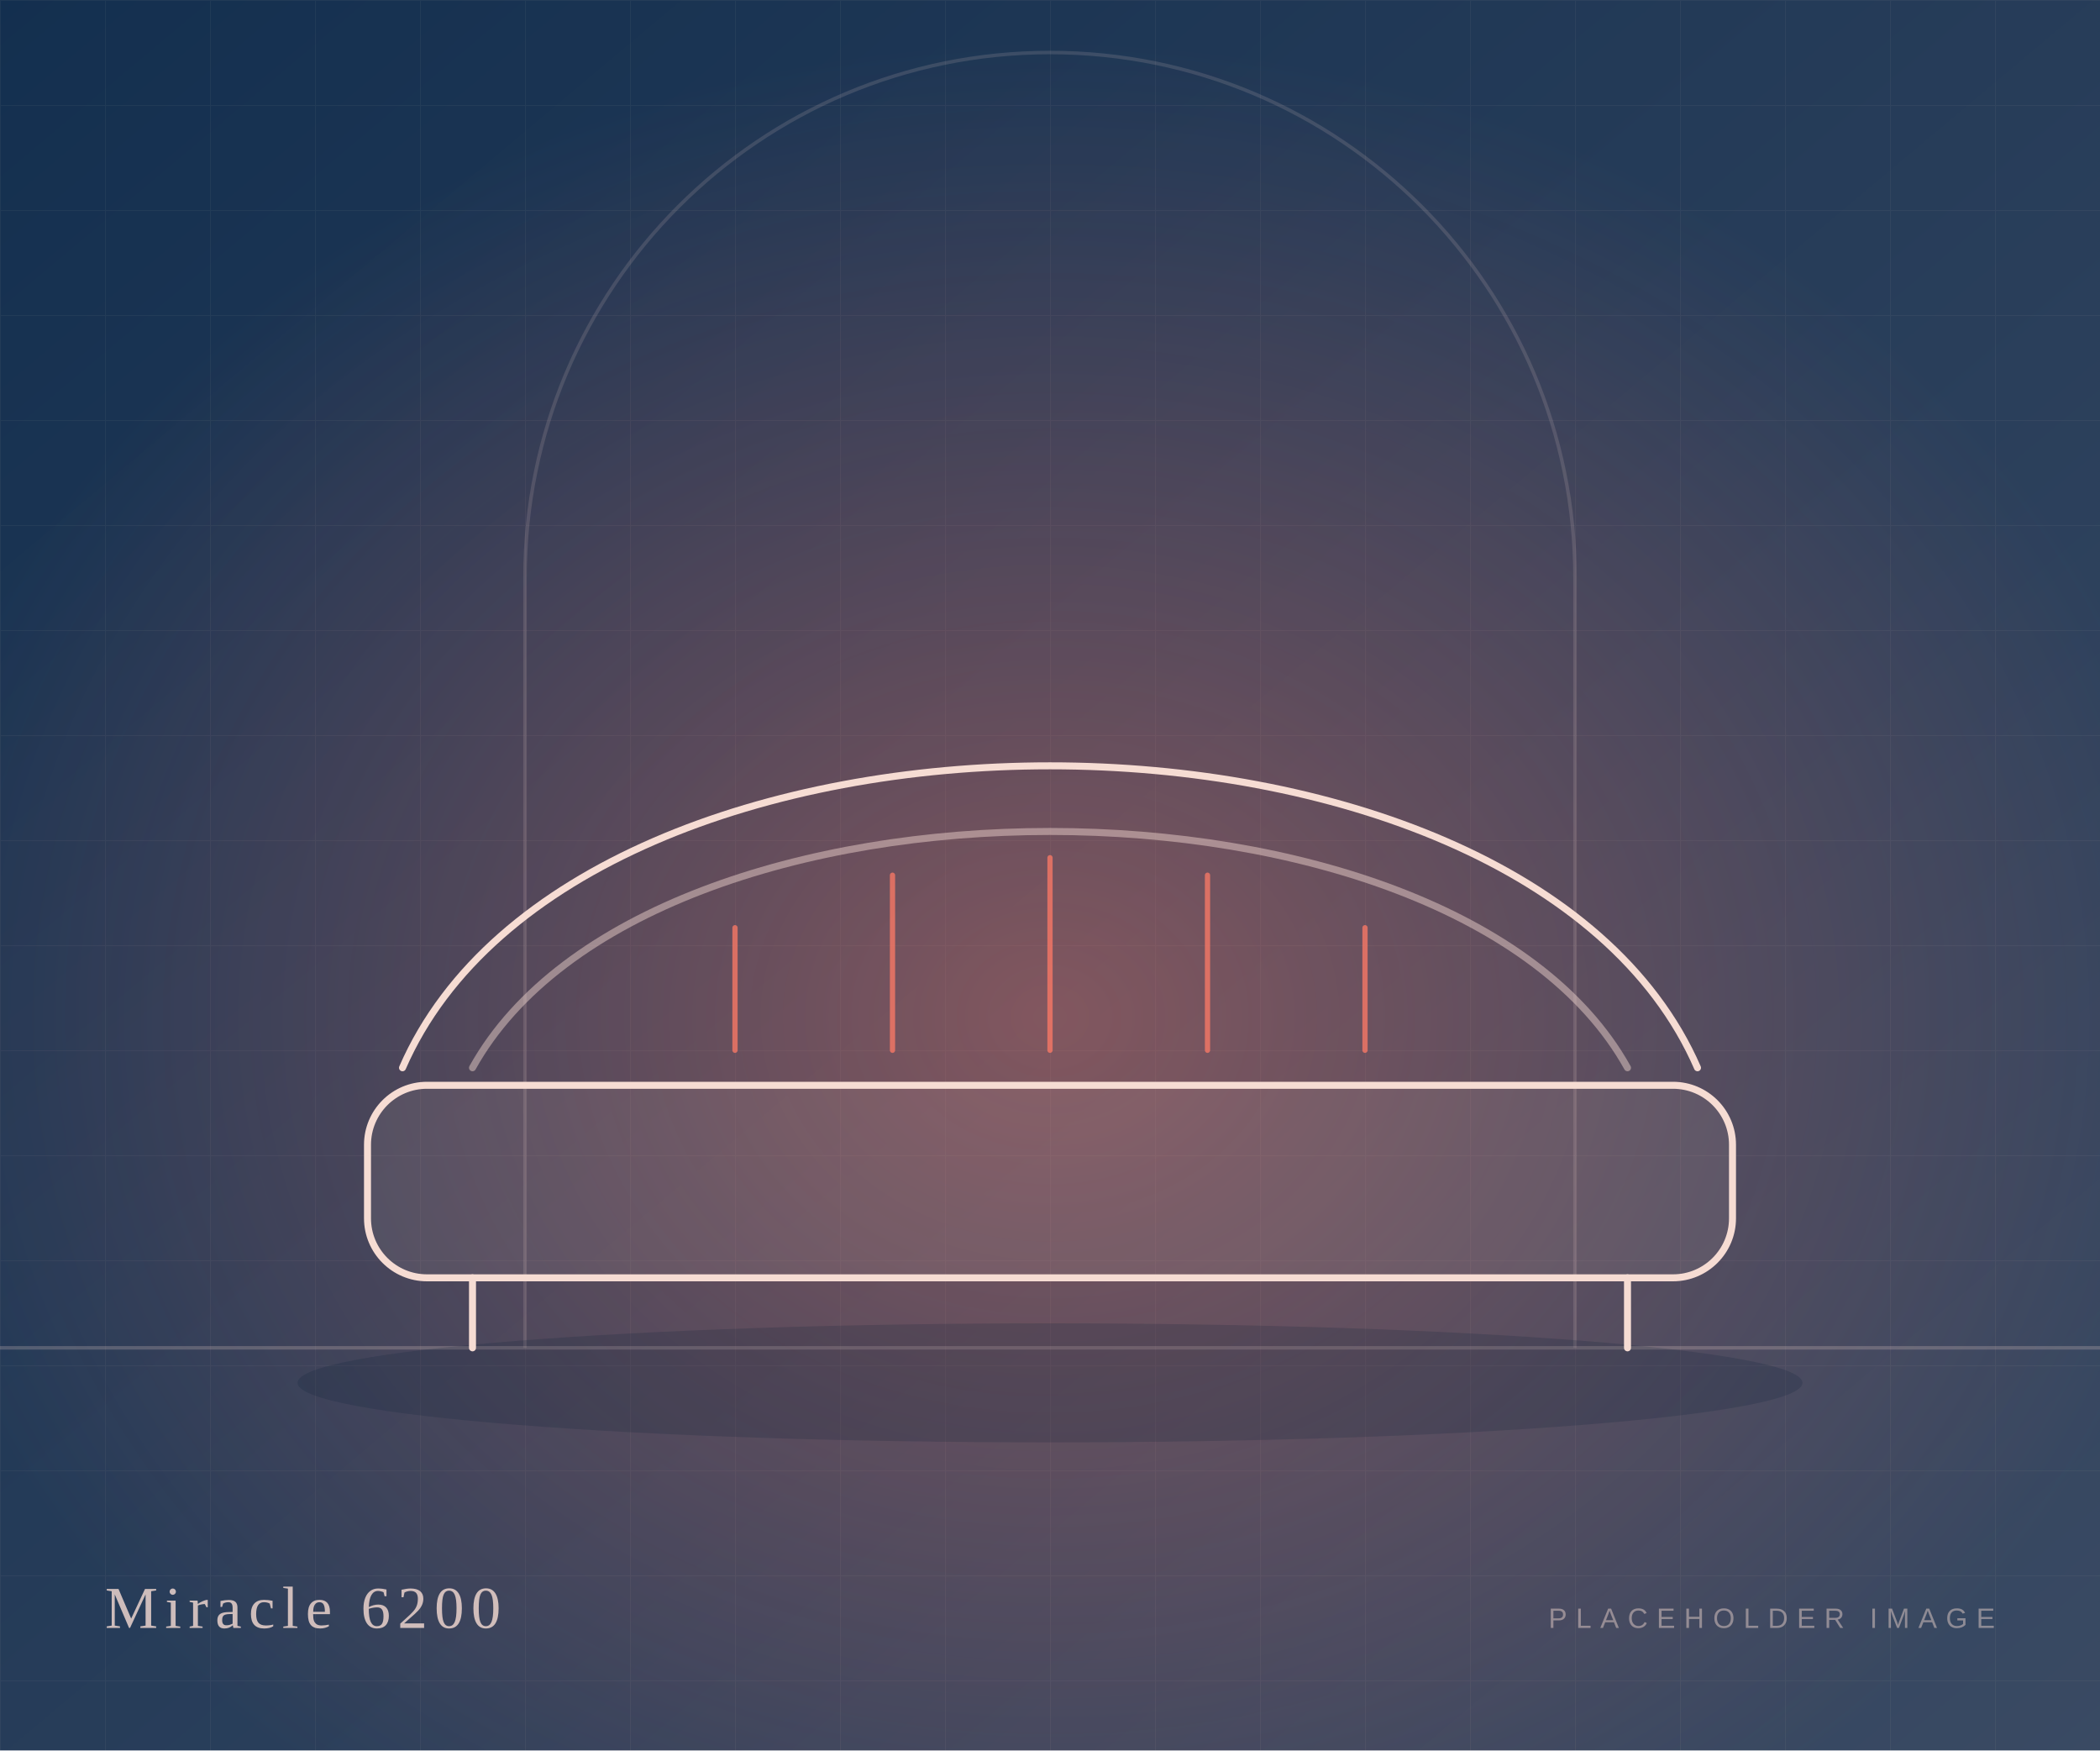
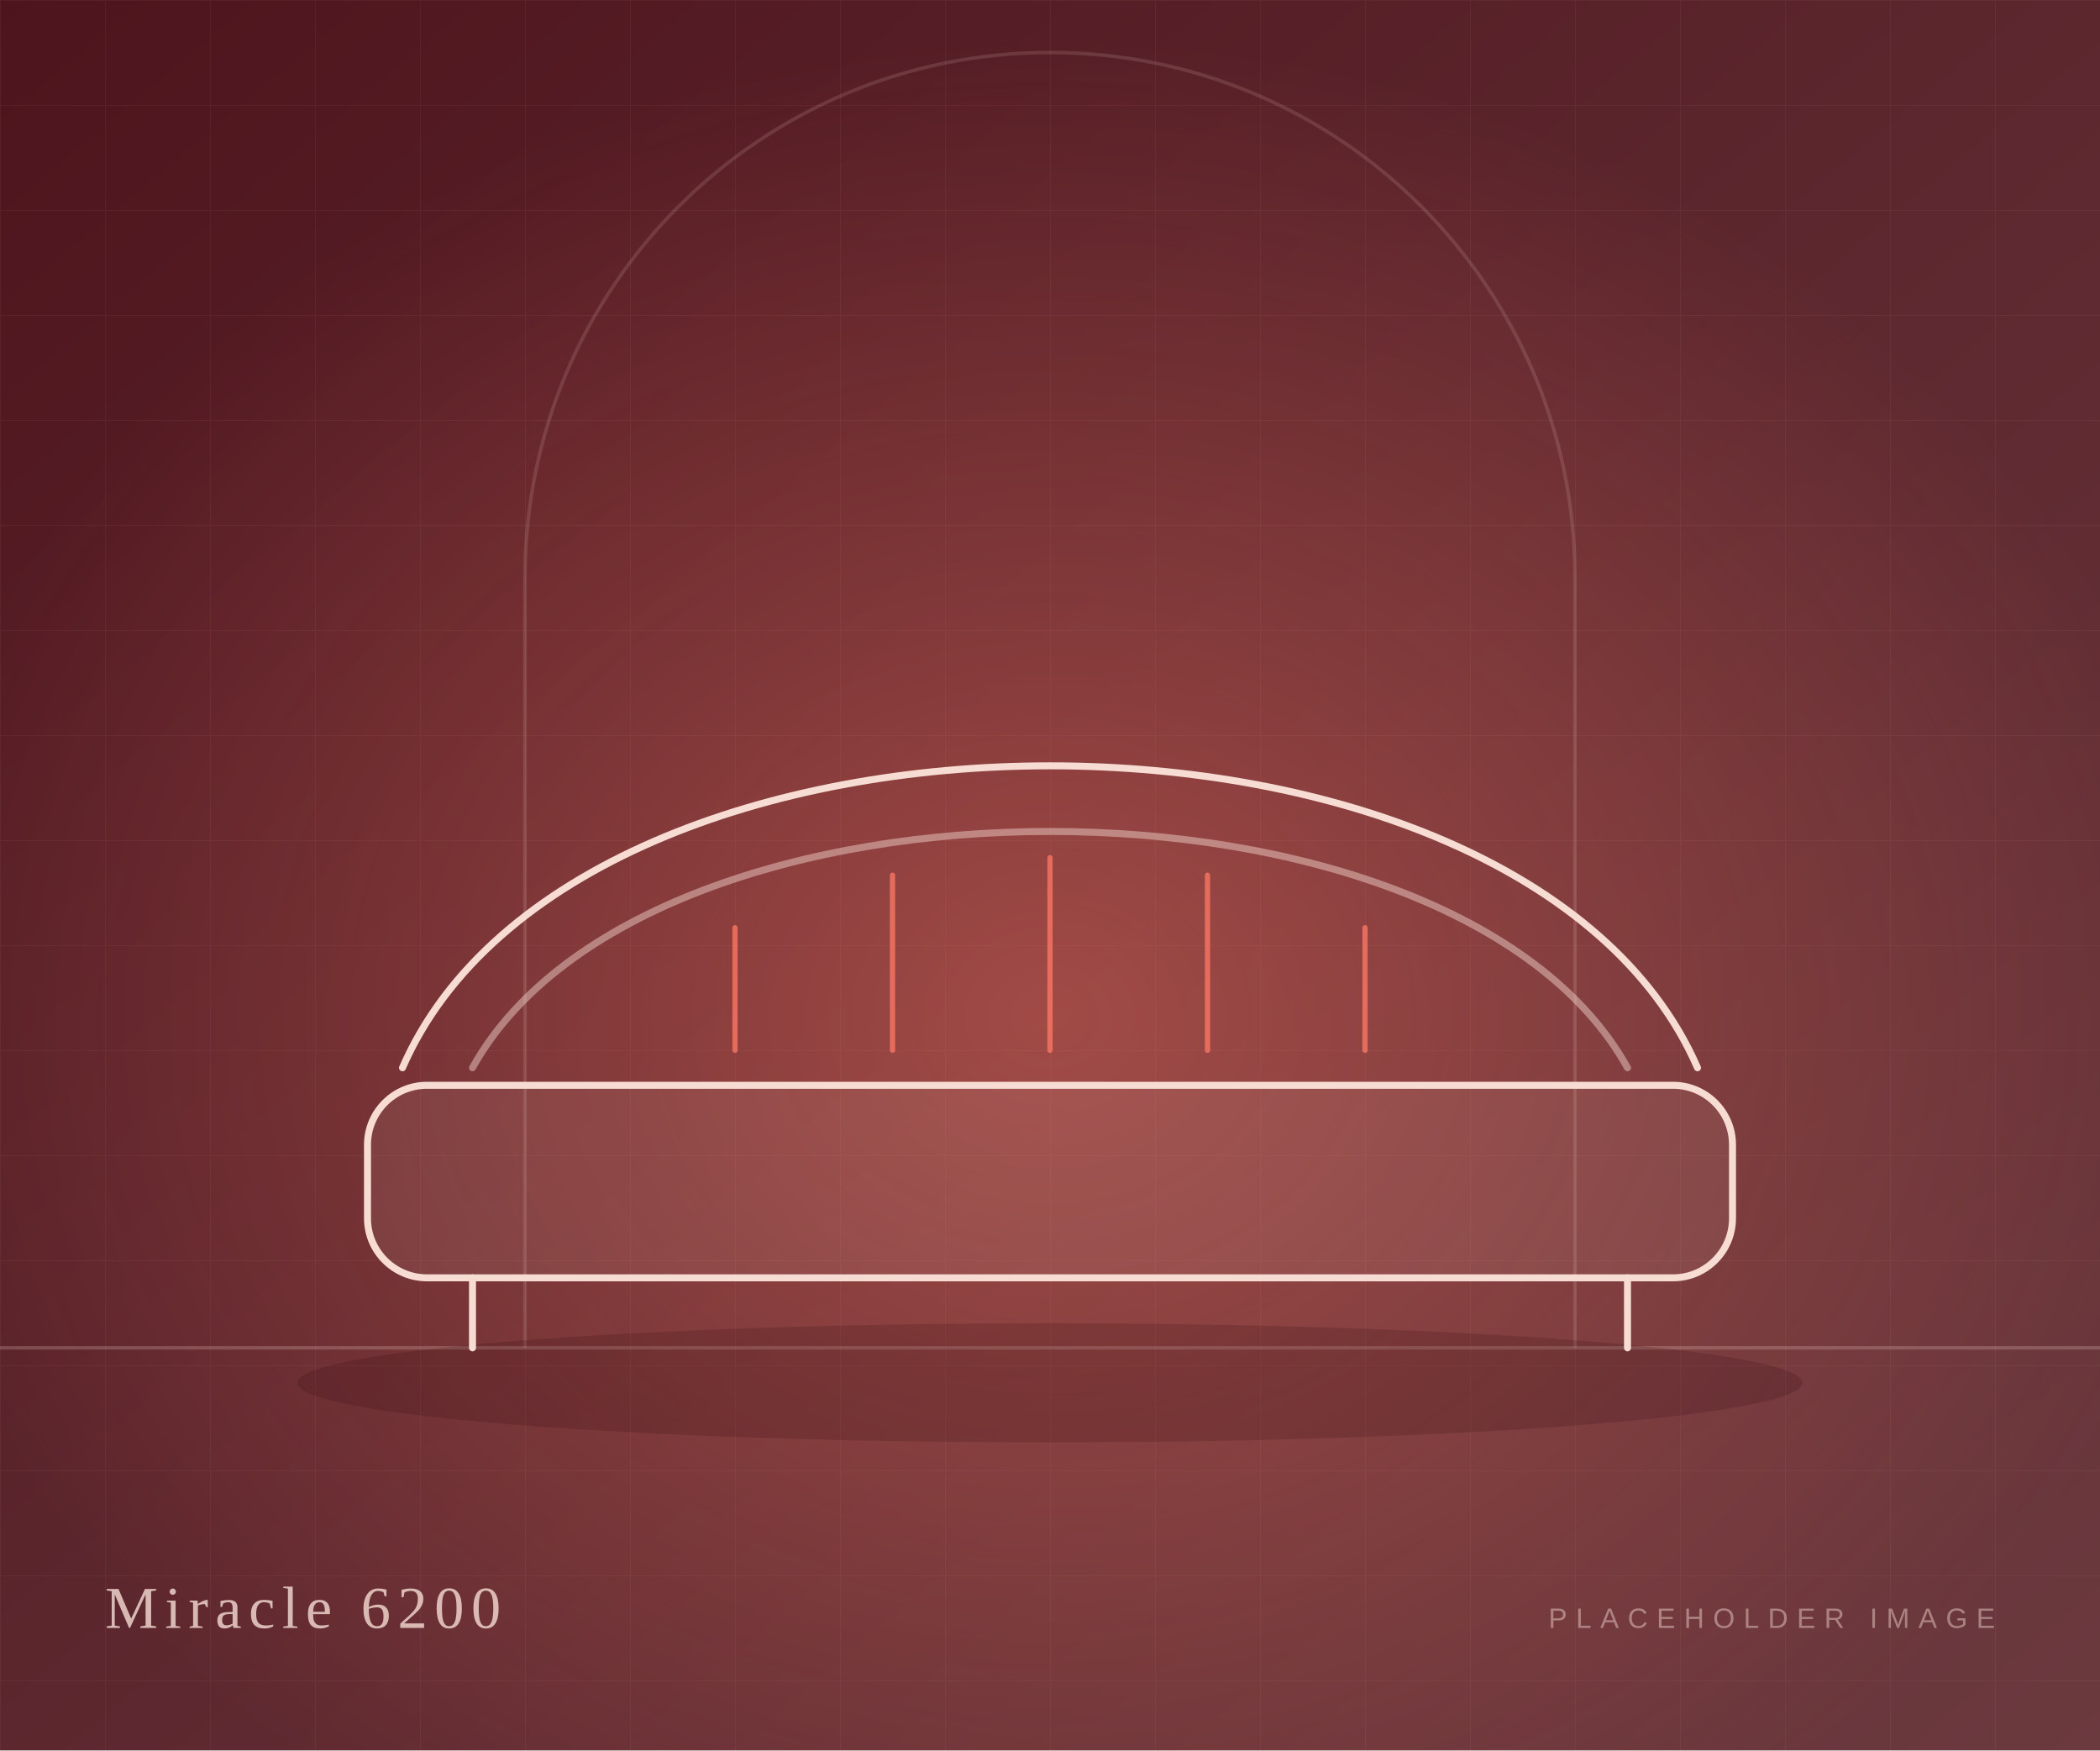
<svg xmlns="http://www.w3.org/2000/svg" viewBox="0 0 1200 1000" preserveAspectRatio="xMidYMid slice" role="img" aria-label="Miracle 6200 placeholder">
  <defs>
    <linearGradient id="bg" x1="0" y1="0" x2="1" y2="1">
-       <stop offset="0" stop-color="#132F4F" />
-       <stop offset="1" stop-color="#3A4A63" />
+       <stop offset="0" stop-color="#4E141D" />
+       <stop offset="1" stop-color="#6B3A3F" />
    </linearGradient>
    <radialGradient id="glow" cx="0.5" cy="0.58" r="0.55">
      <stop offset="0" stop-color="#ff7a66" stop-opacity="0.42" />
      <stop offset="1" stop-color="#ff7a66" stop-opacity="0" />
    </radialGradient>
    <pattern id="grid" width="60" height="60" patternUnits="userSpaceOnUse">
      <path d="M60 0H0V60" fill="none" stroke="#f6dcd3" stroke-opacity="0.05" />
    </pattern>
  </defs>
  <rect width="1200" height="1000" fill="url(#bg)" />
  <rect width="1200" height="1000" fill="url(#grid)" />
  <rect width="1200" height="1000" fill="url(#glow)" />
  <path d="M300 770V330a300 300 0 0 1 600 0v440" fill="none" stroke="#f6dcd3" stroke-opacity="0.14" stroke-width="2" />
  <path d="M0 770H1200" stroke="#f6dcd3" stroke-opacity="0.22" stroke-width="2" />
-   <ellipse cx="600" cy="790" rx="430" ry="34" fill="#0A1C33" fill-opacity="0.18" />
+   <ellipse cx="600" cy="790" rx="430" ry="34" fill="#2E0A10" fill-opacity="0.18" />
  <g fill="none" stroke="#f6dcd3" stroke-width="4" stroke-linecap="round" stroke-linejoin="round">
    <rect x="210" y="620" width="780" height="110" rx="34" fill="#f6dcd3" fill-opacity="0.08" />
    <path d="M230 610C330 380 870 380 970 610" />
    <path d="M270 610C370 430 830 430 930 610" stroke-opacity="0.45" />
    <g stroke="#ff7a66" stroke-opacity="0.75" stroke-width="3">
      <path d="M420 530V600M510 500V600M600 490V600M690 500V600M780 530V600" />
    </g>
    <path d="M270 730V770M930 730V770" />
  </g>
  <text x="60" y="930" font-family="Georgia, 'Times New Roman', serif" font-size="34" fill="#f6dcd3" fill-opacity="0.8" letter-spacing="4">Miracle 6200</text>
  <text x="1140" y="930" text-anchor="end" font-family="Arial, Helvetica, sans-serif" font-size="16" fill="#f6dcd3" fill-opacity="0.45" letter-spacing="5">PLACEHOLDER IMAGE</text>
</svg>
